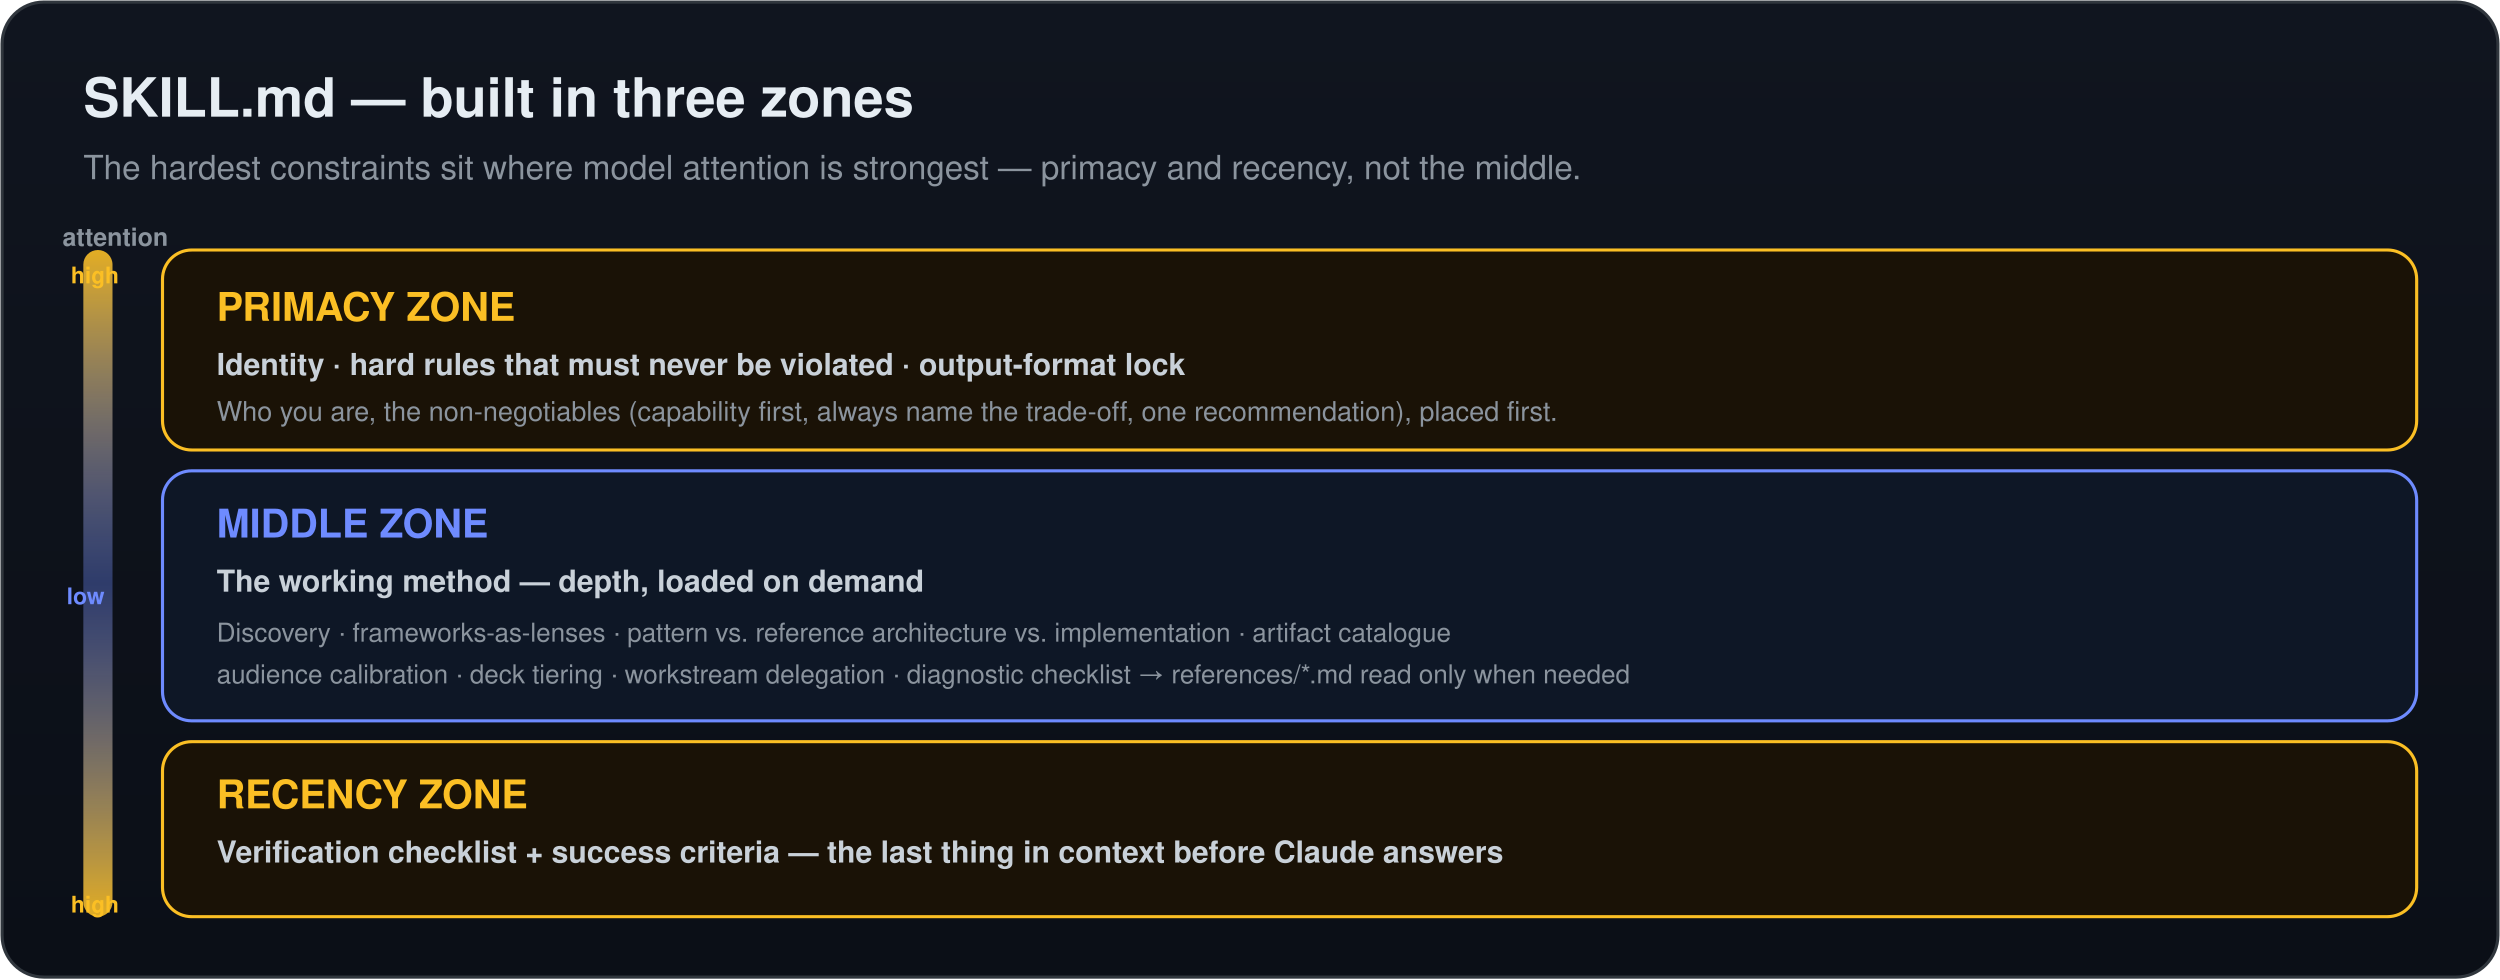
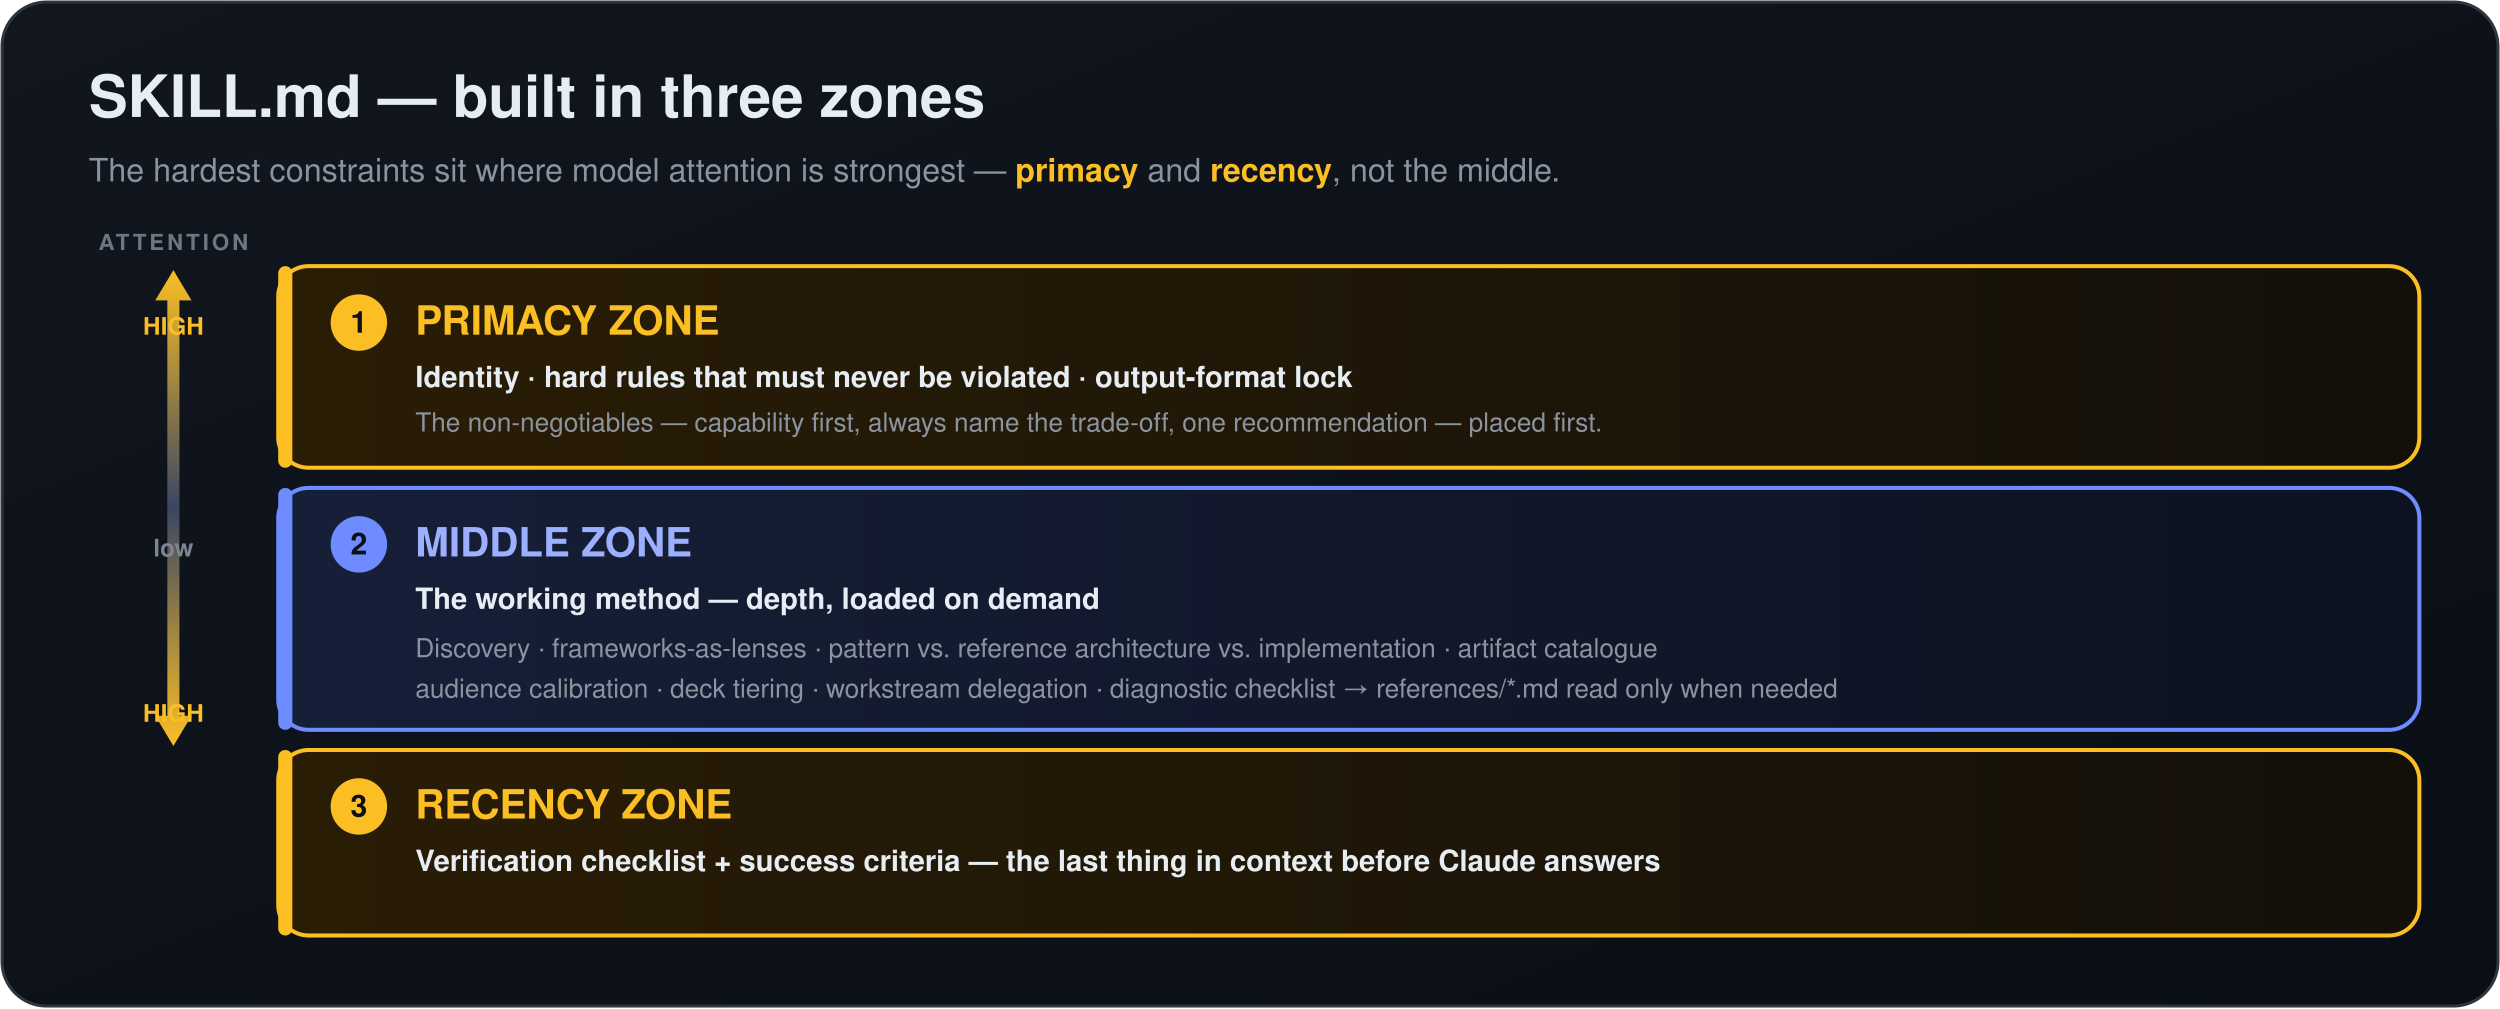
- <svg xmlns="http://www.w3.org/2000/svg" viewBox="0 0 1200 470" width="1200" height="470" font-family="-apple-system, BlinkMacSystemFont, 'Segoe UI', Helvetica, Arial, sans-serif">
+ <svg xmlns="http://www.w3.org/2000/svg" viewBox="0 0 1240 500" width="1240" height="500" font-family="-apple-system, BlinkMacSystemFont, 'Segoe UI', Helvetica, Arial, sans-serif">
  <defs>
-     <linearGradient id="z-bg" x1="0" y1="0" x2="0" y2="1">
-       <stop offset="0" stop-color="#10151f" />
-       <stop offset="1" stop-color="#0b0f17" />
+     <linearGradient id="z-bg" x1="0" y1="0" x2="1" y2="1">
+       <stop offset="0" stop-color="#11161f" />
+       <stop offset="1" stop-color="#0a0e15" />
+     </linearGradient>
+     <linearGradient id="zAmber" x1="0" y1="0" x2="1" y2="0">
+       <stop offset="0" stop-color="#2a1d06" />
+       <stop offset="1" stop-color="#141009" />
+     </linearGradient>
+     <linearGradient id="zBlue" x1="0" y1="0" x2="1" y2="0">
+       <stop offset="0" stop-color="#161f38" />
+       <stop offset="1" stop-color="#0d1220" />
    </linearGradient>
    <linearGradient id="attn" x1="0" y1="0" x2="0" y2="1">
-       <stop offset="0" stop-color="#fbbf24" stop-opacity="0.9" />
-       <stop offset="0.5" stop-color="#6e8bff" stop-opacity="0.35" />
-       <stop offset="1" stop-color="#fbbf24" stop-opacity="0.9" />
+       <stop offset="0" stop-color="#fbbf24" />
+       <stop offset="0.5" stop-color="#3b4664" />
+       <stop offset="1" stop-color="#fbbf24" />
    </linearGradient>
  </defs>
-   <rect x="1" y="1" width="1198" height="468" rx="20" fill="url(#z-bg)" stroke="#30363d" stroke-width="1.5" />
-   <text x="40" y="56" font-size="26" font-weight="800" fill="#e6edf3">SKILL.md — built in three zones</text>
-   <text x="40" y="86" font-size="16" fill="#8b949e">The hardest constraints sit where model attention is strongest — primacy and recency, not the middle.</text>
-   <rect x="40" y="120" width="14" height="320" rx="7" fill="url(#attn)" />
-   <text x="30" y="118" font-size="12" fill="#8b949e" font-weight="700">attention</text>
-   <text x="34" y="136" font-size="11" fill="#fbbf24" font-weight="700">high</text>
-   <text x="32" y="290" font-size="11" fill="#6e8bff" font-weight="700" transform="rotate(0)">low</text>
-   <text x="34" y="438" font-size="11" fill="#fbbf24" font-weight="700">high</text>
-   <rect x="78" y="120" width="1082" height="96" rx="14" fill="#1a1206" stroke="#fbbf24" stroke-width="1.5" />
-   <text x="104" y="154" font-size="19" font-weight="800" fill="#fbbf24">PRIMACY ZONE</text>
-   <text x="104" y="180" font-size="14.5" fill="#c9d1d9" font-weight="600">Identity · hard rules that must never be violated · output-format lock</text>
-   <text x="104" y="202" font-size="13" fill="#8b949e">Who you are, the non-negotiables (capability first, always name the trade-off, one recommendation), placed first.</text>
-   <rect x="78" y="226" width="1082" height="120" rx="14" fill="#0e1726" stroke="#6e8bff" stroke-width="1.5" />
-   <text x="104" y="258" font-size="19" font-weight="800" fill="#6e8bff">MIDDLE ZONE</text>
-   <text x="104" y="284" font-size="14.5" fill="#c9d1d9" font-weight="600">The working method — depth, loaded on demand</text>
-   <g font-size="12.5" fill="#8b949e">
-     <text x="104" y="308">Discovery · frameworks-as-lenses · pattern vs. reference architecture vs. implementation · artifact catalogue</text>
-     <text x="104" y="328">audience calibration · deck tiering · workstream delegation · diagnostic checklist → references/*.md read only when needed</text>
+   <rect x="1" y="1" width="1238" height="498" rx="22" fill="url(#z-bg)" stroke="#30363d" stroke-width="1.5" />
+   <text x="44" y="58" font-size="29" font-weight="800" fill="#e6edf3">SKILL.md — built in three zones</text>
+   <text x="44" y="90" font-size="16" fill="#8b949e">The hardest constraints sit where model attention is strongest — <tspan fill="#fbbf24" font-weight="700">primacy</tspan> and <tspan fill="#fbbf24" font-weight="700">recency</tspan>, not the middle.</text>
+   <text x="86" y="124" font-size="11" font-weight="800" fill="#6e7681" letter-spacing="1.5" text-anchor="middle">ATTENTION</text>
+   <path d="M86 134 l9 15 h-6 v206 h6 l-9 15 l-9 -15 h6 v-206 h-6 z" fill="url(#attn)" />
+   <g text-anchor="middle" font-weight="800">
+     <text x="86" y="166" font-size="12" fill="#fbbf24">HIGH</text>
+     <text x="86" y="276" font-size="12" fill="#7d8590">low</text>
+     <text x="86" y="358" font-size="12" fill="#fbbf24">HIGH</text>
  </g>
-   <rect x="78" y="356" width="1082" height="84" rx="14" fill="#1a1206" stroke="#fbbf24" stroke-width="1.5" />
-   <text x="104" y="388" font-size="19" font-weight="800" fill="#fbbf24">RECENCY ZONE</text>
-   <text x="104" y="414" font-size="14.5" fill="#c9d1d9" font-weight="600">Verification checklist + success criteria — the last thing in context before Claude answers</text>
+   <rect x="138" y="132" width="1062" height="100" rx="15" fill="url(#zAmber)" stroke="#fbbf24" stroke-width="2" />
+   <rect x="138" y="132" width="7" height="100" rx="3.5" fill="#fbbf24" />
+   <circle cx="178" cy="160" r="14" fill="#fbbf24" />
+   <text x="178" y="165" font-size="15" font-weight="800" fill="#0d1117" text-anchor="middle">1</text>
+   <text x="206" y="166" font-size="20" font-weight="800" fill="#fbbf24">PRIMACY ZONE</text>
+   <text x="206" y="192" font-size="14.5" fill="#e6edf3" font-weight="700">Identity · hard rules that must never be violated · output-format lock</text>
+   <text x="206" y="214" font-size="13" fill="#8b949e">The non-negotiables — capability first, always name the trade-off, one recommendation — placed first.</text>
+   <rect x="138" y="242" width="1062" height="120" rx="15" fill="url(#zBlue)" stroke="#6e8bff" stroke-width="2" />
+   <rect x="138" y="242" width="7" height="120" rx="3.5" fill="#6e8bff" />
+   <circle cx="178" cy="270" r="14" fill="#6e8bff" />
+   <text x="178" y="275" font-size="15" font-weight="800" fill="#0d1117" text-anchor="middle">2</text>
+   <text x="206" y="276" font-size="20" font-weight="800" fill="#9db0ff">MIDDLE ZONE</text>
+   <text x="206" y="302" font-size="14.5" fill="#e6edf3" font-weight="700">The working method — depth, loaded on demand</text>
+   <text x="206" y="326" font-size="13" fill="#8b949e">Discovery · frameworks-as-lenses · pattern vs. reference architecture vs. implementation · artifact catalogue</text>
+   <text x="206" y="346" font-size="13" fill="#8b949e">audience calibration · deck tiering · workstream delegation · diagnostic checklist  →  references/*.md read only when needed</text>
+   <rect x="138" y="372" width="1062" height="92" rx="15" fill="url(#zAmber)" stroke="#fbbf24" stroke-width="2" />
+   <rect x="138" y="372" width="7" height="92" rx="3.5" fill="#fbbf24" />
+   <circle cx="178" cy="400" r="14" fill="#fbbf24" />
+   <text x="178" y="405" font-size="15" font-weight="800" fill="#0d1117" text-anchor="middle">3</text>
+   <text x="206" y="406" font-size="20" font-weight="800" fill="#fbbf24">RECENCY ZONE</text>
+   <text x="206" y="432" font-size="14.5" fill="#e6edf3" font-weight="700">Verification checklist + success criteria — the last thing in context before Claude answers</text>
</svg>
